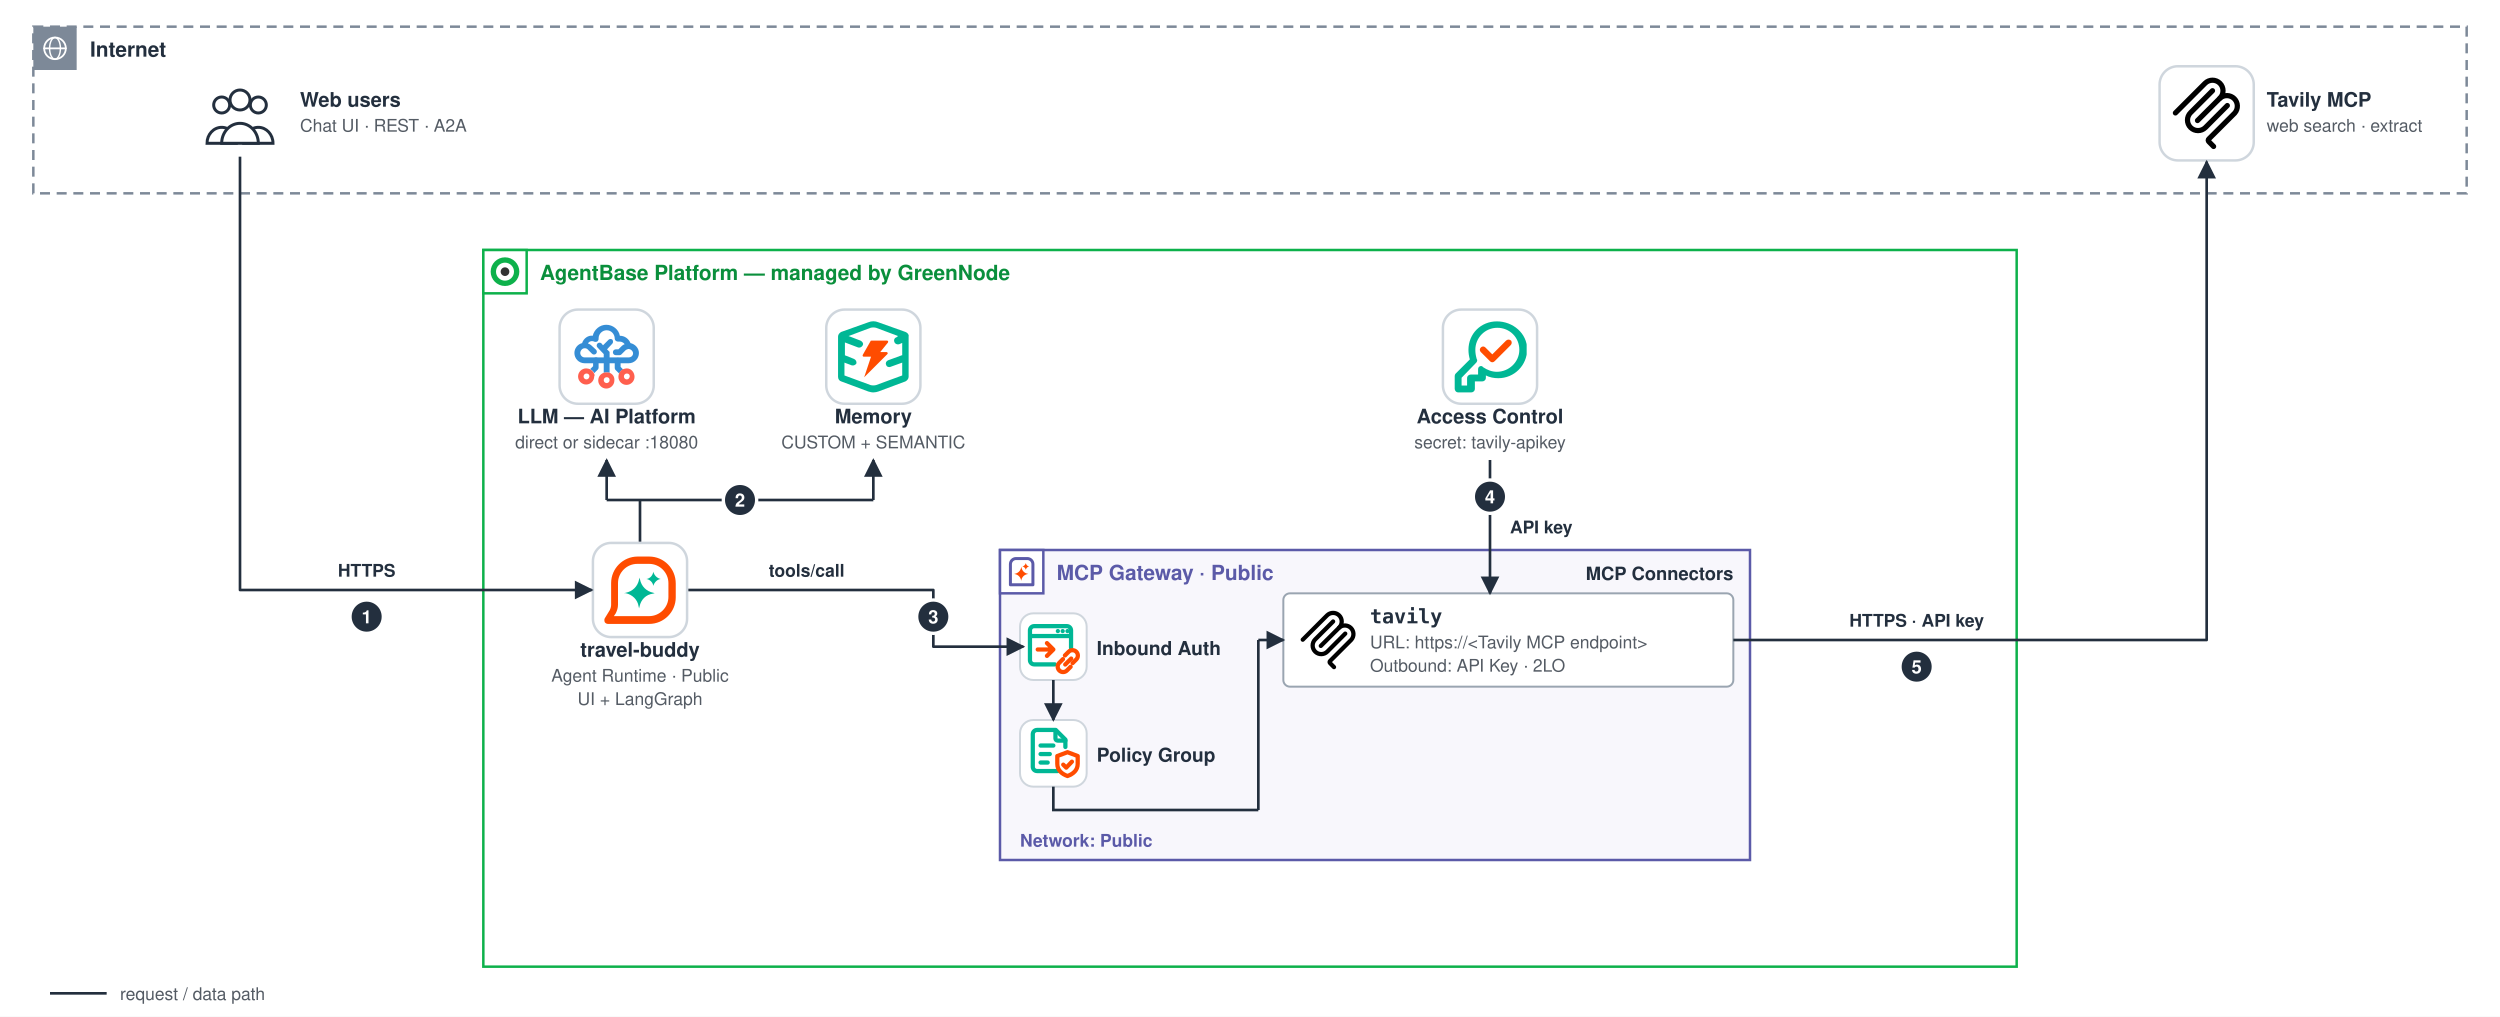
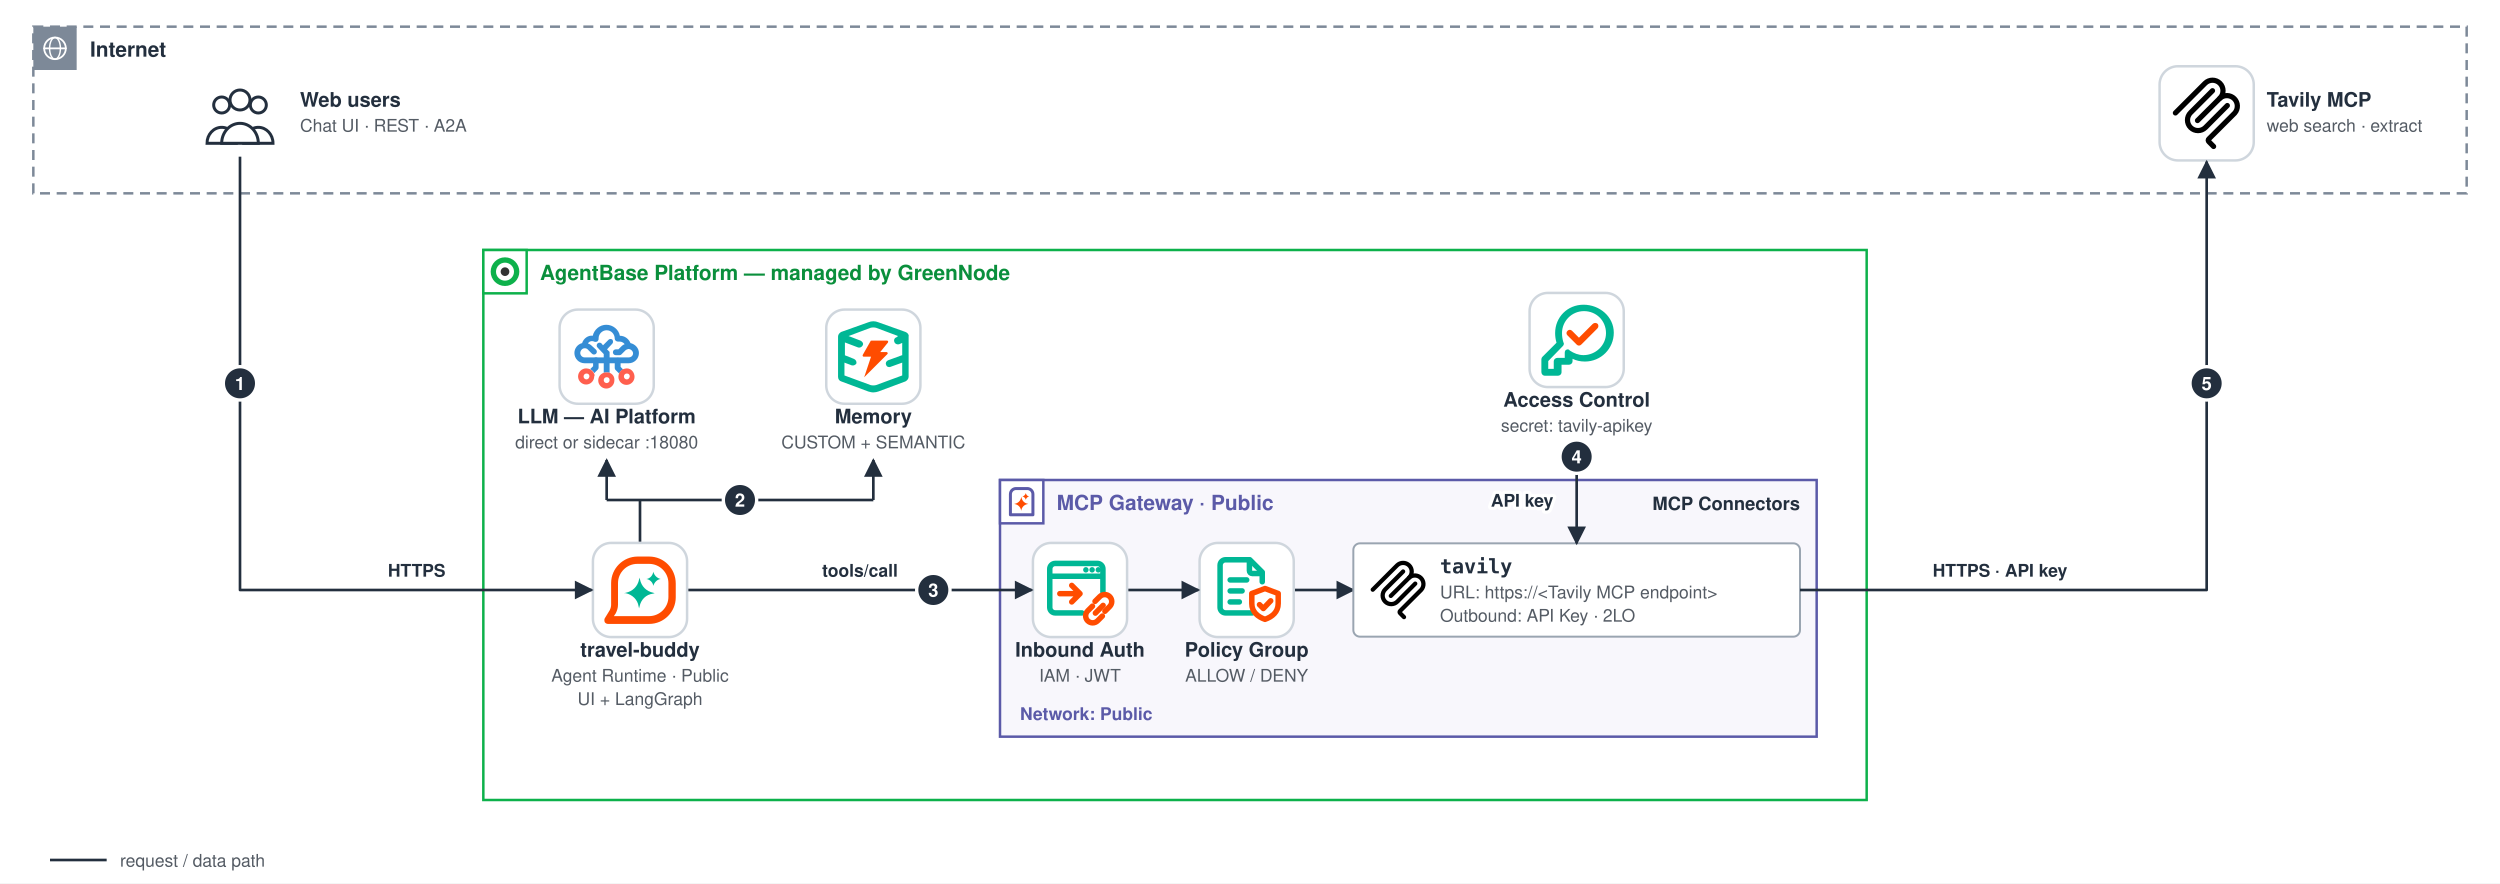
- <svg xmlns="http://www.w3.org/2000/svg" xmlns:xlink="http://www.w3.org/1999/xlink" width="1500" height="610" viewBox="0 0 1500 610" font-family="Helvetica Neue,Helvetica,Arial,sans-serif" role="img" aria-label="travel-buddy architecture: web users call the Agent Runtime; the agent uses the LLM and Memory, and Tavily through a Public MCP Gateway whose connector takes its API key from Access Control">
-   <rect width="1500" height="610" fill="#FFFFFF" />
+ <svg xmlns="http://www.w3.org/2000/svg" xmlns:xlink="http://www.w3.org/1999/xlink" width="1500" height="530" viewBox="0 0 1500 530" font-family="Helvetica Neue,Helvetica,Arial,sans-serif" role="img" aria-label="travel-buddy architecture: web users call the Agent Runtime; the agent uses the LLM and Memory, and Tavily through a Public MCP Gateway whose connector takes its API key from Access Control">
+   <rect width="1500" height="530" fill="#FFFFFF" />
  <defs>
    <marker id="a-ink" viewBox="0 0 10 10" refX="9" refY="5" markerWidth="7" markerHeight="7" orient="auto-start-reverse">
      <path d="M0 0L10 5L0 10z" fill="#232F3E" />
    </marker>
    <marker id="a-org" viewBox="0 0 10 10" refX="9" refY="5" markerWidth="7" markerHeight="7" orient="auto-start-reverse">
      <path d="M0 0L10 5L0 10z" fill="#FF4C00" />
    </marker>
    <marker id="a-red" viewBox="0 0 10 10" refX="9" refY="5" markerWidth="7" markerHeight="7" orient="auto-start-reverse">
      <path d="M0 0L10 5L0 10z" fill="#DD344C" />
    </marker>
    <symbol id="gn-ai" viewBox="0 0 20 20" fill="none">
      <path fill="#358DD5" d="M16.5,6.3c-0.5-1.2-1.6-2-2.9-2c-0.3-1.7-1.9-3-3.7-3c-1.8,0-3.3,1.3-3.7,3C5,4.1,3.7,5,3.3,6.3C2.1,6.6,1.2,7.7,1.2,9c0,1.5,1.2,2.8,2.8,2.8h12c1.5,0,2.8-1.2,2.8-2.8C18.8,7.7,17.8,6.6,16.5,6.3z M16,10.2H4c-0.7,0-1.2-0.6-1.2-1.2S3.3,7.7,4,7.7c0.3,0,0.7,0.1,0.9,0.4L6,9.2c0.3,0.3,0.8,0.3,1.1,0c0.3-0.3,0.3-0.8,0-1.1L5.9,7c-0.3-0.3-0.7-0.5-1-0.6C5.2,5.8,6,5.6,6.6,5.9c0.2,0.1,0.5,0.1,0.8,0c0.2-0.2,0.4-0.4,0.4-0.7c0-0.1,0-0.1,0-0.2c0-1.2,1-2.2,2.2-2.2s2.2,1,2.2,2.3c0,0.2,0.1,0.4,0.3,0.6c0.2,0.1,0.4,0.2,0.6,0.2c0.7-0.1,1.4,0.1,1.8,0.7c-0.3,0.1-0.6,0.3-0.8,0.5l-0.9,0.9h-0.7c-0.4,0-0.8,0.3-0.8,0.8c0,0.4,0.3,0.8,0.8,0.8h1c0.2,0,0.4-0.1,0.5-0.2l1.1-1.1c0.2-0.2,0.5-0.3,0.8-0.4c0,0,0,0,0,0c0.7,0,1.3,0.6,1.3,1.2S16.7,10.2,16,10.2z" />
      <path fill="#358DD5" d="M11.5,6.5L10.1,8l0.7,0.7V11c0,0.4-0.3,0.8-0.8,0.8S9.2,11.4,9.2,11V9.3L7.5,7.5c-0.3-0.3-0.3-0.8,0-1.1c0.3-0.3,0.8-0.3,1.1,0L9,6.9l1.5-1.5c0.3-0.3,0.8-0.3,1.1,0C11.8,5.8,11.8,6.2,11.5,6.5z" />
      <path fill="#358DD5" d="M10.8,11v3.4c-0.2-0.1-0.5-0.1-0.8-0.1s-0.5,0-0.8,0.1V11c0-0.4,0.3-0.8,0.8-0.8S10.8,10.6,10.8,11z" />
      <path fill="#358DD5" d="M14.5,13.5c-0.5,0.2-0.8,0.6-1.1,1.1l-1-1c-0.1-0.1-0.2-0.3-0.2-0.5v-2c0-0.4,0.3-0.8,0.8-0.8s0.8,0.3,0.8,0.8v1.7L14.5,13.5z" />
      <path fill="#358DD5" d="M7.8,11v2c0,0.2-0.1,0.4-0.2,0.5l-1,1c-0.2-0.5-0.6-0.8-1.1-1.1l0.8-0.8V11c0-0.4,0.3-0.8,0.8-0.8S7.8,10.6,7.8,11z" />
      <path fill="#FF5F4E" d="M10.8,14.4c-0.2-0.1-0.5-0.1-0.8-0.1s-0.5,0-0.8,0.1c-0.9,0.3-1.5,1.1-1.5,2.1c0,1.2,1,2.2,2.2,2.2s2.2-1,2.2-2.2C12.2,15.5,11.6,14.7,10.8,14.4z M10,17.2c-0.4,0-0.8-0.3-0.8-0.8c0-0.4,0.3-0.8,0.8-0.8s0.8,0.3,0.8,0.8C10.8,16.9,10.4,17.2,10,17.2z" />
      <path fill="#FF5F4E" d="M6.5,14.5c-0.2-0.5-0.6-0.8-1.1-1.1c-0.3-0.1-0.6-0.2-1-0.2c-1.2,0-2.2,1-2.2,2.2s1,2.2,2.2,2.2s2.2-1,2.2-2.2C6.8,15.1,6.7,14.8,6.5,14.5z M4.5,16.2c-0.4,0-0.8-0.3-0.8-0.8c0-0.4,0.3-0.8,0.8-0.8s0.8,0.3,0.8,0.8C5.2,15.9,4.9,16.2,4.5,16.2z" />
      <path fill="#FF5F4E" d="M15.5,13.2c-0.3,0-0.7,0.1-1,0.2c-0.5,0.2-0.8,0.6-1.1,1.1c-0.1,0.3-0.2,0.6-0.2,1c0,1.2,1,2.2,2.2,2.2s2.2-1,2.2-2.2S16.7,13.2,15.5,13.2z M15.5,16.2c-0.4,0-0.8-0.3-0.8-0.8c0-0.4,0.3-0.8,0.8-0.8s0.8,0.3,0.8,0.8C16.2,15.9,15.9,16.2,15.5,16.2z" />
    </symbol>
    <symbol id="mcp" viewBox="60 20 1800 1800" fill="none">
      <g stroke="#000000" stroke-width="128" stroke-linecap="round" stroke-linejoin="round">
        <path d="M193 910L920 183A258 258 0 0 1 1286 548L735 1097" />
        <path d="M1103 365L565 903A258 258 0 0 0 930 1268L1467 729" />
        <path d="M1286 548A258 258 0 0 1 1650 912L1015 1547Q980 1582 1015 1617L1130 1733" />
      </g>
    </symbol>
    <symbol id="agent-runtime" viewBox="0 0 16 16" fill="none">
      <path fill="#FF4C00" d="M10,0.7H7.5c-3.2,0-5.8,2.6-5.8,5.8v4.7c0,0.4-0.1,0.8-0.3,1.2l-1.1,1.8c-0.1,0.2-0.1,0.5,0,0.8c0.1,0.2,0.4,0.4,0.7,0.4h9c3.2,0,5.8-2.6,5.8-5.8v-3C15.8,3.3,13.2,0.7,10,0.7z M14.2,9.5c0,2.3-1.9,4.2-4.2,4.2H2.3l0.4-0.6c0.3-0.6,0.5-1.2,0.5-1.9V6.5c0-2.3,1.9-4.2,4.2-4.2H10c2.3,0,4.2,1.9,4.2,4.2V9.5z" />
      <path fill="#00B795" d="M11.2,8.7l-0.4,0.1C9.3,9,8.2,10.1,7.9,11.6L7.8,12l-0.1-0.4C7.5,10.1,6.3,9,4.9,8.7L4.5,8.7l0.4-0.1c1.5-0.3,2.6-1.4,2.9-2.9l0.1-0.4l0.1,0.4c0.3,1.5,1.4,2.6,2.9,2.9L11.2,8.7z" />
      <path fill="#00B795" d="M12.5,5.6c-0.8,0.1-1.4,0.8-1.6,1.5c-0.1-0.8-0.8-1.4-1.5-1.5c0.8-0.1,1.4-0.8,1.5-1.6C11.1,4.8,11.7,5.4,12.5,5.6z" />
    </symbol>
    <symbol id="policy" viewBox="0 0 20 20" fill="none">
      <path d="M11.5 16.25H4.25c-0.83 0-1.5-0.67-1.5-1.5V3.25c0-0.83 0.67-1.5 1.5-1.5h6.6l3.4 3.4v2.6" stroke="#00B795" stroke-width="1.5" stroke-linecap="round" stroke-linejoin="round" />
      <path d="M10.75 1.9v2.85c0 0.41 0.34 0.75 0.75 0.75h2.75" stroke="#00B795" stroke-width="1.5" stroke-linecap="round" stroke-linejoin="round" />
      <path d="M5.5 7.25h4.5M5.5 10.25h3.25M5.5 13.25h2.5" stroke="#00B795" stroke-width="1.5" stroke-linecap="round" />
      <path d="M15 9.6l3.6 1.35v2.75c0 2.25-1.6 3.6-3.6 4.3c-2-0.7-3.6-2.05-3.6-4.3v-2.75z" fill="#FFFFFF" stroke="#FF4C00" stroke-width="1.5" stroke-linejoin="round" />
      <path d="M13.5 14l1.05 1.05l2-2.1" stroke="#FF4C00" stroke-width="1.5" stroke-linecap="round" stroke-linejoin="round" />
    </symbol>
    <symbol id="mcp-gateway" viewBox="0 0 16 16" fill="none">
      <path fill="#5B5AA8" d="M11,0.2H5C2.9,0.2,1.2,1.9,1.2,4v11c0,0.4,0.3,0.8,0.8,0.8h12c0.4,0,0.8-0.3,0.8-0.8V4C14.8,1.9,13.1,0.2,11,0.2z M13.2,14.2H2.8V4c0-1.2,1-2.2,2.2-2.2h6c1.2,0,2.2,1,2.2,2.2V14.2z" />
      <path fill="#FF4C00" d="M11.5,9.2l-0.4,0.1c-1.7,0.3-3,1.6-3.3,3.3L7.8,13l-0.1-0.4c-0.3-1.7-1.6-3-3.3-3.3L4,9.2l0.4-0.1c1.7-0.3,3-1.6,3.3-3.3l0.1-0.4l0.1,0.4c0.3,1.7,1.6,3,3.3,3.3L11.5,9.2z" />
      <path fill="#FF4C00" d="M12,5.2c-0.9,0.2-1.6,0.9-1.8,1.8c-0.2-0.9-0.9-1.6-1.8-1.8c0.9-0.2,1.6-0.9,1.8-1.8C10.4,4.4,11.1,5.1,12,5.2z" />
    </symbol>
    <symbol id="inbound-auth" viewBox="0 0 20 20" fill="none">
      <path d="M16.25 10.5V4.25c0-0.83-0.67-1.5-1.5-1.5H3.25c-0.83 0-1.5 0.67-1.5 1.5v10.5c0 0.83 0.67 1.5 1.5 1.5h7.25" stroke="#00B795" stroke-width="1.5" stroke-linecap="round" stroke-linejoin="round" />
      <path d="M1.75 6.25h14.5" stroke="#00B795" stroke-width="1.5" />
      <circle cx="11.6" cy="4.5" r="0.75" fill="#00B795" />
      <circle cx="13.3" cy="4.5" r="0.75" fill="#00B795" />
      <circle cx="15" cy="4.5" r="0.75" fill="#00B795" />
      <path d="M4.5 11h5.25M7.75 8.75L10 11l-2.25 2.25" stroke="#FF4C00" stroke-width="1.5" stroke-linecap="round" stroke-linejoin="round" />
      <g stroke="#FF4C00" stroke-width="1.5" stroke-linecap="round">
        <path d="M14.1 13.1l1.3-1.3a1.9 1.9 0 0 1 2.7 2.7l-1.3 1.3" />
        <path d="M16.1 17.1l-1.3 1.3a1.9 1.9 0 0 1 -2.7-2.7l1.3-1.3" />
        <path d="M14.2 16.3l2.1-2.1" />
      </g>
    </symbol>
    <symbol id="access-control" viewBox="0 0 16 16" fill="none">
      <path fill="#00B795" d="M9.5,0.3C6,0.3,3.3,3,3.3,6.5c0,0.7,0.1,1.4,0.3,2.1l-3.1,3.1c-0.1,0.1-0.2,0.3-0.2,0.5V15c0,0.4,0.3,0.8,0.8,0.8h2.8c0.4,0,0.8-0.3,0.8-0.8v-1.6h1.6c0.4,0,0.8-0.3,0.8-0.8v-0.5c0.8,0.4,1.7,0.6,2.7,0.6c3.5,0,6.3-2.8,6.3-6.3S13,0.3,9.5,0.3z M9.5,11.3c-1.1,0-2.1-0.4-3-1C6.3,10,6,10,5.8,10.1c-0.3,0.1-0.4,0.4-0.4,0.7v1.1H3.8c-0.4,0-0.8,0.3-0.8,0.8v1.6H1.8v-1.7L5,9.3c0.2-0.2,0.3-0.6,0.1-0.8C4.9,7.8,4.8,7.2,4.8,6.5c0-2.6,2.1-4.8,4.8-4.8s4.8,2.1,4.8,4.8S12.1,11.3,9.5,11.3z" />
      <path fill="#FF4C00" d="M12.5,5.5L9,9C8.7,9.3,8.3,9.3,8,9L6,7C5.7,6.7,5.7,6.3,6,6C6.3,5.7,6.7,5.7,7,6l1.5,1.5l3-3c0.3-0.3,0.8-0.3,1.1,0C12.8,4.8,12.8,5.2,12.5,5.5z" />
    </symbol>
    <symbol id="memory" viewBox="0 0 16 16" fill="none">
      <path fill="#00B795" d="M15,2.6L9.1,0.5c-0.7-0.3-1.5-0.3-2.2,0L1,2.6c-0.4,0.2-0.7,0.6-0.7,1v8.8c0,0.5,0.3,0.9,0.7,1l5.9,2.2c0.4,0.1,0.7,0.2,1.1,0.2s0.8-0.1,1.1-0.2l5.9-2.2c0.4-0.2,0.7-0.6,0.7-1V3.6C15.8,3.2,15.5,2.8,15,2.6z M14.2,7.7l-3,1.1c-0.4,0.2-0.6,0.6-0.4,1c0.1,0.4,0.6,0.6,1,0.4l2.5-0.9v2.8l-5.7,2.1c-0.4,0.1-0.8,0.1-1.2,0l-5.7-2.1V9.3l1.6,0.6c0.4,0.1,0.8-0.1,1-0.4c0.1-0.4-0.1-0.8-0.5-1L1.8,7.7V4.9L4.7,6c0.4,0.1,0.8-0.1,1-0.5s-0.1-0.8-0.5-1l-2.6-1l4.8-1.8c0.4-0.1,0.8-0.1,1.2,0l4.8,1.8L13,3.8c-0.4,0.1-0.6,0.6-0.4,1c0.1,0.4,0.6,0.6,1,0.5l0.7-0.3V7.7z" />
      <path fill="#FF4C00" d="M11.2,4.9L9.5,7h1.4c0.2,0,0.3,0.3,0.2,0.4L6,12.5L7.5,8H5.9C5.7,8,5.6,7.8,5.7,7.6l1.7-3c0-0.1,0.1-0.1,0.2-0.1H11C11.2,4.5,11.3,4.7,11.2,4.9z" />
    </symbol>
  </defs>
  <rect x="20" y="16" width="1460" height="100" fill="none" stroke="#7D8998" stroke-width="1.5" stroke-dasharray="6 4" />
  <rect x="20" y="16" width="26" height="26" fill="#7D8998" />
  <g transform="translate(20 16) scale(0.5417)">
    <circle cx="24" cy="24" r="12" fill="none" stroke="#FFFFFF" stroke-width="2" />
    <path d="M12 24h24" fill="none" stroke="#FFFFFF" stroke-width="2" stroke-linecap="round" stroke-linejoin="round" />
    <path d="M24 12a6 12 0 0 0 0 24a6 12 0 0 0 0 -24" fill="none" stroke="#FFFFFF" stroke-width="1.6" stroke-linecap="round" stroke-linejoin="round" />
  </g>
  <text x="54" y="34" font-size="12.5" font-weight="700" fill="#232F3E" text-anchor="start">Internet</text>
  <circle cx="133" cy="63" r="4.8" fill="#FFFFFF" stroke="#232F3E" stroke-width="1.8" />
  <path d="M124.2 86a8.8 9.6 0 0 1 17.6 0z" fill="#FFFFFF" stroke="#232F3E" stroke-width="1.8" />
  <circle cx="155" cy="63" r="4.8" fill="#FFFFFF" stroke="#232F3E" stroke-width="1.8" />
  <path d="M146.2 86a8.8 9.6 0 0 1 17.6 0z" fill="#FFFFFF" stroke="#232F3E" stroke-width="1.8" />
  <circle cx="144" cy="60" r="6.0" fill="#FFFFFF" stroke="#232F3E" stroke-width="1.8" />
  <path d="M133.0 86a11.0 12.0 0 0 1 22.0 0z" fill="#FFFFFF" stroke="#232F3E" stroke-width="1.8" />
  <text x="180" y="64" font-size="12" font-weight="700" fill="#232F3E" text-anchor="start">Web users</text>
  <text x="180" y="79.0" font-size="10.5" font-weight="400" fill="#545B64" text-anchor="start">Chat UI · REST · A2A</text>
  <rect x="1295.75" y="39.75" width="56.5" height="56.5" rx="11" fill="#FFFFFF" stroke="#CFD6DD" stroke-width="1.5" />
  <use href="#mcp" xlink:href="#mcp" x="1302" y="46" width="44" height="44" />
  <text x="1360" y="64" font-size="12" font-weight="700" fill="#232F3E" text-anchor="start">Tavily MCP</text>
  <text x="1360" y="79.0" font-size="10.5" font-weight="400" fill="#545B64" text-anchor="start">web search · extract</text>
-   <rect x="290" y="150" width="920" height="430" fill="none" stroke="#0DB14B" stroke-width="1.5" />
+   <rect x="290" y="150" width="830" height="330" fill="none" stroke="#0DB14B" stroke-width="1.5" />
  <rect x="290" y="150" width="26" height="26" fill="#FFFFFF" stroke="#0DB14B" stroke-width="1.5" />
  <circle cx="303" cy="163" r="7" fill="none" stroke="#0DB14B" stroke-width="3.2" />
  <circle cx="303" cy="163" r="2.6" fill="#333333" />
  <text x="324" y="168" font-size="12.5" font-weight="700" fill="#0A8F3C" text-anchor="start">AgentBase Platform — managed by GreenNode</text>
  <rect x="335.75" y="185.75" width="56.5" height="56.5" rx="11" fill="#FFFFFF" stroke="#CFD6DD" stroke-width="1.5" />
  <use href="#gn-ai" xlink:href="#gn-ai" x="342" y="192" width="44" height="44" />
  <text x="364" y="254" font-size="12" font-weight="700" fill="#232F3E" text-anchor="middle">LLM — AI Platform</text>
  <text x="364" y="269" font-size="10.5" font-weight="400" fill="#545B64" text-anchor="middle">direct or sidecar :18080</text>
  <rect x="495.75" y="185.75" width="56.5" height="56.5" rx="11" fill="#FFFFFF" stroke="#CFD6DD" stroke-width="1.5" />
  <use href="#memory" xlink:href="#memory" x="502" y="192" width="44" height="44" />
  <text x="524" y="254" font-size="12" font-weight="700" fill="#232F3E" text-anchor="middle">Memory</text>
  <text x="524" y="269" font-size="10.5" font-weight="400" fill="#545B64" text-anchor="middle">CUSTOM + SEMANTIC</text>
-   <rect x="865.75" y="185.75" width="56.5" height="56.5" rx="11" fill="#FFFFFF" stroke="#CFD6DD" stroke-width="1.5" />
-   <use href="#access-control" xlink:href="#access-control" x="872" y="192" width="44" height="44" />
-   <text x="894" y="254" font-size="12" font-weight="700" fill="#232F3E" text-anchor="middle">Access Control</text>
-   <text x="894" y="269" font-size="10.5" font-weight="400" fill="#545B64" text-anchor="middle">secret: tavily-apikey</text>
  <rect x="355.75" y="325.75" width="56.5" height="56.5" rx="11" fill="#FFFFFF" stroke="#CFD6DD" stroke-width="1.5" />
  <use href="#agent-runtime" xlink:href="#agent-runtime" x="362" y="332" width="44" height="44" />
  <text x="384" y="394" font-size="12" font-weight="700" fill="#232F3E" text-anchor="middle">travel-buddy</text>
  <text x="384" y="409" font-size="10.5" font-weight="400" fill="#545B64" text-anchor="middle">Agent Runtime · Public</text>
  <text x="384" y="423" font-size="10.5" font-weight="400" fill="#545B64" text-anchor="middle">UI + LangGraph</text>
-   <rect x="600" y="330" width="450" height="186" fill="#F8F7FC" stroke="#5B5AA8" stroke-width="1.5" />
-   <rect x="600" y="330" width="26" height="26" fill="#FFFFFF" stroke="#5B5AA8" stroke-width="1.5" />
-   <use href="#mcp-gateway" xlink:href="#mcp-gateway" x="604" y="334" width="18" height="18" />
-   <text x="634" y="348" font-size="12.5" font-weight="700" fill="#5B5AA8" text-anchor="start">MCP Gateway · Public</text>
-   <text x="1040" y="348" font-size="11" font-weight="700" fill="#232F3E" text-anchor="end">MCP Connectors</text>
-   <rect x="612" y="368" width="40" height="40" rx="8" fill="#FFFFFF" stroke="#CFD6DD" stroke-width="1.2" />
-   <use href="#inbound-auth" xlink:href="#inbound-auth" x="615" y="371" width="34" height="34" />
-   <text x="658" y="393" font-size="11.5" font-weight="700" fill="#232F3E" text-anchor="start">Inbound Auth</text>
-   <rect x="612" y="432" width="40" height="40" rx="8" fill="#FFFFFF" stroke="#CFD6DD" stroke-width="1.2" />
-   <use href="#policy" xlink:href="#policy" x="615" y="435" width="34" height="34" />
-   <text x="658" y="457" font-size="11.5" font-weight="700" fill="#232F3E" text-anchor="start">Policy Group</text>
-   <polyline points="632,408 632,432" fill="none" stroke="#232F3E" stroke-width="1.6" stroke-linejoin="round" marker-end="url(#a-ink)" />
-   <text x="612" y="508" font-size="10.5" font-weight="600" fill="#5B5AA8" text-anchor="start">Network: Public</text>
-   <rect x="770" y="356" width="270" height="56" rx="4" fill="#FFFFFF" stroke="#9AA5B1" stroke-width="1.2" />
-   <use href="#mcp" xlink:href="#mcp" x="779" y="366" width="36" height="36" />
-   <text x="822" y="374" font-size="12" font-weight="700" fill="#232F3E" font-family="Menlo,Consolas,monospace">tavily</text>
-   <text x="822" y="389" font-size="10.5" font-weight="400" fill="#545B64" text-anchor="start">URL: https://&lt;Tavily MCP endpoint&gt;</text>
-   <text x="822" y="403" font-size="10.5" font-weight="400" fill="#545B64" text-anchor="start">Outbound: API Key · 2LO</text>
-   <polyline points="632,472 632,486 755,486" fill="none" stroke="#232F3E" stroke-width="1.6" />
-   <polyline points="755,384 755,486" fill="none" stroke="#232F3E" stroke-width="1.6" />
-   <polyline points="755,384 770,384" fill="none" stroke="#232F3E" stroke-width="1.6" stroke-linejoin="round" marker-end="url(#a-ink)" />
+   <rect x="600" y="288" width="490" height="154" fill="#F8F7FC" stroke="#5B5AA8" stroke-width="1.5" />
+   <rect x="600" y="288" width="26" height="26" fill="#FFFFFF" stroke="#5B5AA8" stroke-width="1.5" />
+   <use href="#mcp-gateway" xlink:href="#mcp-gateway" x="604" y="292" width="18" height="18" />
+   <text x="634" y="306" font-size="12.5" font-weight="700" fill="#5B5AA8" text-anchor="start">MCP Gateway · Public</text>
+   <text x="1080" y="306" font-size="11" font-weight="700" fill="#232F3E" text-anchor="end">MCP Connectors</text>
+   <rect x="619.75" y="325.75" width="56.5" height="56.5" rx="11" fill="#FFFFFF" stroke="#CFD6DD" stroke-width="1.5" />
+   <use href="#inbound-auth" xlink:href="#inbound-auth" x="626" y="332" width="44" height="44" />
+   <text x="648" y="394" font-size="12" font-weight="700" fill="#232F3E" text-anchor="middle">Inbound Auth</text>
+   <text x="648" y="409" font-size="10.5" font-weight="400" fill="#545B64" text-anchor="middle">IAM · JWT</text>
+   <rect x="719.75" y="325.75" width="56.5" height="56.5" rx="11" fill="#FFFFFF" stroke="#CFD6DD" stroke-width="1.5" />
+   <use href="#policy" xlink:href="#policy" x="726" y="332" width="44" height="44" />
+   <text x="748" y="394" font-size="12" font-weight="700" fill="#232F3E" text-anchor="middle">Policy Group</text>
+   <text x="748" y="409" font-size="10.5" font-weight="400" fill="#545B64" text-anchor="middle">ALLOW / DENY</text>
+   <polyline points="677,354 719,354" fill="none" stroke="#232F3E" stroke-width="1.6" stroke-linejoin="round" marker-end="url(#a-ink)" />
+   <polyline points="777,354 812,354" fill="none" stroke="#232F3E" stroke-width="1.6" stroke-linejoin="round" marker-end="url(#a-ink)" />
+   <rect x="812" y="326" width="268" height="56" rx="4" fill="#FFFFFF" stroke="#9AA5B1" stroke-width="1.2" />
+   <use href="#mcp" xlink:href="#mcp" x="821" y="336" width="36" height="36" />
+   <text x="864" y="344" font-size="12" font-weight="700" fill="#232F3E" font-family="Menlo,Consolas,monospace">tavily</text>
+   <text x="864" y="359" font-size="10.5" font-weight="400" fill="#545B64" text-anchor="start">URL: https://&lt;Tavily MCP endpoint&gt;</text>
+   <text x="864" y="373" font-size="10.5" font-weight="400" fill="#545B64" text-anchor="start">Outbound: API Key · 2LO</text>
+   <text x="612" y="432" font-size="10.5" font-weight="600" fill="#5B5AA8" text-anchor="start">Network: Public</text>
+   <rect x="917.75" y="175.75" width="56.5" height="56.5" rx="11" fill="#FFFFFF" stroke="#CFD6DD" stroke-width="1.5" />
+   <use href="#access-control" xlink:href="#access-control" x="924" y="182" width="44" height="44" />
+   <text x="946" y="244" font-size="12" font-weight="700" fill="#232F3E" text-anchor="middle">Access Control</text>
+   <text x="946" y="259" font-size="10.5" font-weight="400" fill="#545B64" text-anchor="middle">secret: tavily-apikey</text>
  <polyline points="144,94 144,354 355,354" fill="none" stroke="#232F3E" stroke-width="1.6" stroke-linejoin="round" marker-end="url(#a-ink)" />
-   <text x="220" y="346" font-size="10.5" font-weight="600" fill="#232F3E" text-anchor="middle" style="paint-order:stroke;stroke:#FFFFFF;stroke-width:4px;stroke-linejoin:round">HTTPS</text>
+   <text x="250" y="346" font-size="10.5" font-weight="600" fill="#232F3E" text-anchor="middle" style="paint-order:stroke;stroke:#FFFFFF;stroke-width:4px;stroke-linejoin:round">HTTPS</text>
  <polyline points="384,325 384,300" fill="none" stroke="#232F3E" stroke-width="1.6" stroke-linejoin="round" />
  <polyline points="364,300 524,300" fill="none" stroke="#232F3E" stroke-width="1.6" />
  <polyline points="364,300 364,276" fill="none" stroke="#232F3E" stroke-width="1.6" stroke-linejoin="round" marker-end="url(#a-ink)" />
  <polyline points="524,300 524,276" fill="none" stroke="#232F3E" stroke-width="1.6" stroke-linejoin="round" marker-end="url(#a-ink)" />
-   <polyline points="413,354 560,354 560,388 614,388" fill="none" stroke="#232F3E" stroke-width="1.6" stroke-linejoin="round" marker-end="url(#a-ink)" />
-   <text x="484" y="346" font-size="10.5" font-weight="600" fill="#232F3E" text-anchor="middle" style="paint-order:stroke;stroke:#FFFFFF;stroke-width:4px;stroke-linejoin:round">tools/call</text>
-   <polyline points="894,276 894,356" fill="none" stroke="#232F3E" stroke-width="1.6" stroke-linejoin="round" marker-end="url(#a-ink)" />
-   <text x="906" y="320" font-size="10.5" font-weight="600" fill="#232F3E" text-anchor="start" style="paint-order:stroke;stroke:#FFFFFF;stroke-width:4px;stroke-linejoin:round">API key</text>
-   <polyline points="1040,384 1324,384 1324,97" fill="none" stroke="#232F3E" stroke-width="1.6" stroke-linejoin="round" marker-end="url(#a-ink)" />
-   <text x="1150" y="376" font-size="10.5" font-weight="600" fill="#232F3E" text-anchor="middle" style="paint-order:stroke;stroke:#FFFFFF;stroke-width:4px;stroke-linejoin:round">HTTPS · API key</text>
-   <circle cx="220" cy="370" r="10" fill="#232F3E" stroke="#FFFFFF" stroke-width="2" />
-   <text x="220" y="374" font-size="11" font-weight="700" fill="#FFFFFF" text-anchor="middle">1</text>
+   <polyline points="413,354 619,354" fill="none" stroke="#232F3E" stroke-width="1.6" stroke-linejoin="round" marker-end="url(#a-ink)" />
+   <text x="516" y="346" font-size="10.5" font-weight="600" fill="#232F3E" text-anchor="middle" style="paint-order:stroke;stroke:#FFFFFF;stroke-width:4px;stroke-linejoin:round">tools/call</text>
+   <polyline points="946,268 946,326" fill="none" stroke="#232F3E" stroke-width="1.6" stroke-linejoin="round" marker-end="url(#a-ink)" />
+   <text x="932" y="304" font-size="10.5" font-weight="600" fill="#232F3E" text-anchor="end" style="paint-order:stroke;stroke:#FFFFFF;stroke-width:4px;stroke-linejoin:round">API key</text>
+   <polyline points="1080,354 1324,354 1324,97" fill="none" stroke="#232F3E" stroke-width="1.6" stroke-linejoin="round" marker-end="url(#a-ink)" />
+   <text x="1200" y="346" font-size="10.5" font-weight="600" fill="#232F3E" text-anchor="middle" style="paint-order:stroke;stroke:#FFFFFF;stroke-width:4px;stroke-linejoin:round">HTTPS · API key</text>
+   <circle cx="144" cy="230" r="10" fill="#232F3E" stroke="#FFFFFF" stroke-width="2" />
+   <text x="144" y="234" font-size="11" font-weight="700" fill="#FFFFFF" text-anchor="middle">1</text>
  <circle cx="444" cy="300" r="10" fill="#232F3E" stroke="#FFFFFF" stroke-width="2" />
  <text x="444" y="304" font-size="11" font-weight="700" fill="#FFFFFF" text-anchor="middle">2</text>
-   <circle cx="560" cy="370" r="10" fill="#232F3E" stroke="#FFFFFF" stroke-width="2" />
-   <text x="560" y="374" font-size="11" font-weight="700" fill="#FFFFFF" text-anchor="middle">3</text>
-   <circle cx="894" cy="298" r="10" fill="#232F3E" stroke="#FFFFFF" stroke-width="2" />
-   <text x="894" y="302" font-size="11" font-weight="700" fill="#FFFFFF" text-anchor="middle">4</text>
-   <circle cx="1150" cy="400" r="10" fill="#232F3E" stroke="#FFFFFF" stroke-width="2" />
-   <text x="1150" y="404" font-size="11" font-weight="700" fill="#FFFFFF" text-anchor="middle">5</text>
-   <line x1="30" y1="596" x2="64" y2="596" stroke="#232F3E" stroke-width="1.6" />
-   <text x="72" y="600" font-size="10.5" font-weight="400" fill="#545B64" text-anchor="start">request / data path</text>
+   <circle cx="560" cy="354" r="10" fill="#232F3E" stroke="#FFFFFF" stroke-width="2" />
+   <text x="560" y="358" font-size="11" font-weight="700" fill="#FFFFFF" text-anchor="middle">3</text>
+   <circle cx="946" cy="274" r="10" fill="#232F3E" stroke="#FFFFFF" stroke-width="2" />
+   <text x="946" y="278" font-size="11" font-weight="700" fill="#FFFFFF" text-anchor="middle">4</text>
+   <circle cx="1324" cy="230" r="10" fill="#232F3E" stroke="#FFFFFF" stroke-width="2" />
+   <text x="1324" y="234" font-size="11" font-weight="700" fill="#FFFFFF" text-anchor="middle">5</text>
+   <line x1="30" y1="516" x2="64" y2="516" stroke="#232F3E" stroke-width="1.6" />
+   <text x="72" y="520" font-size="10.5" font-weight="400" fill="#545B64" text-anchor="start">request / data path</text>
</svg>
